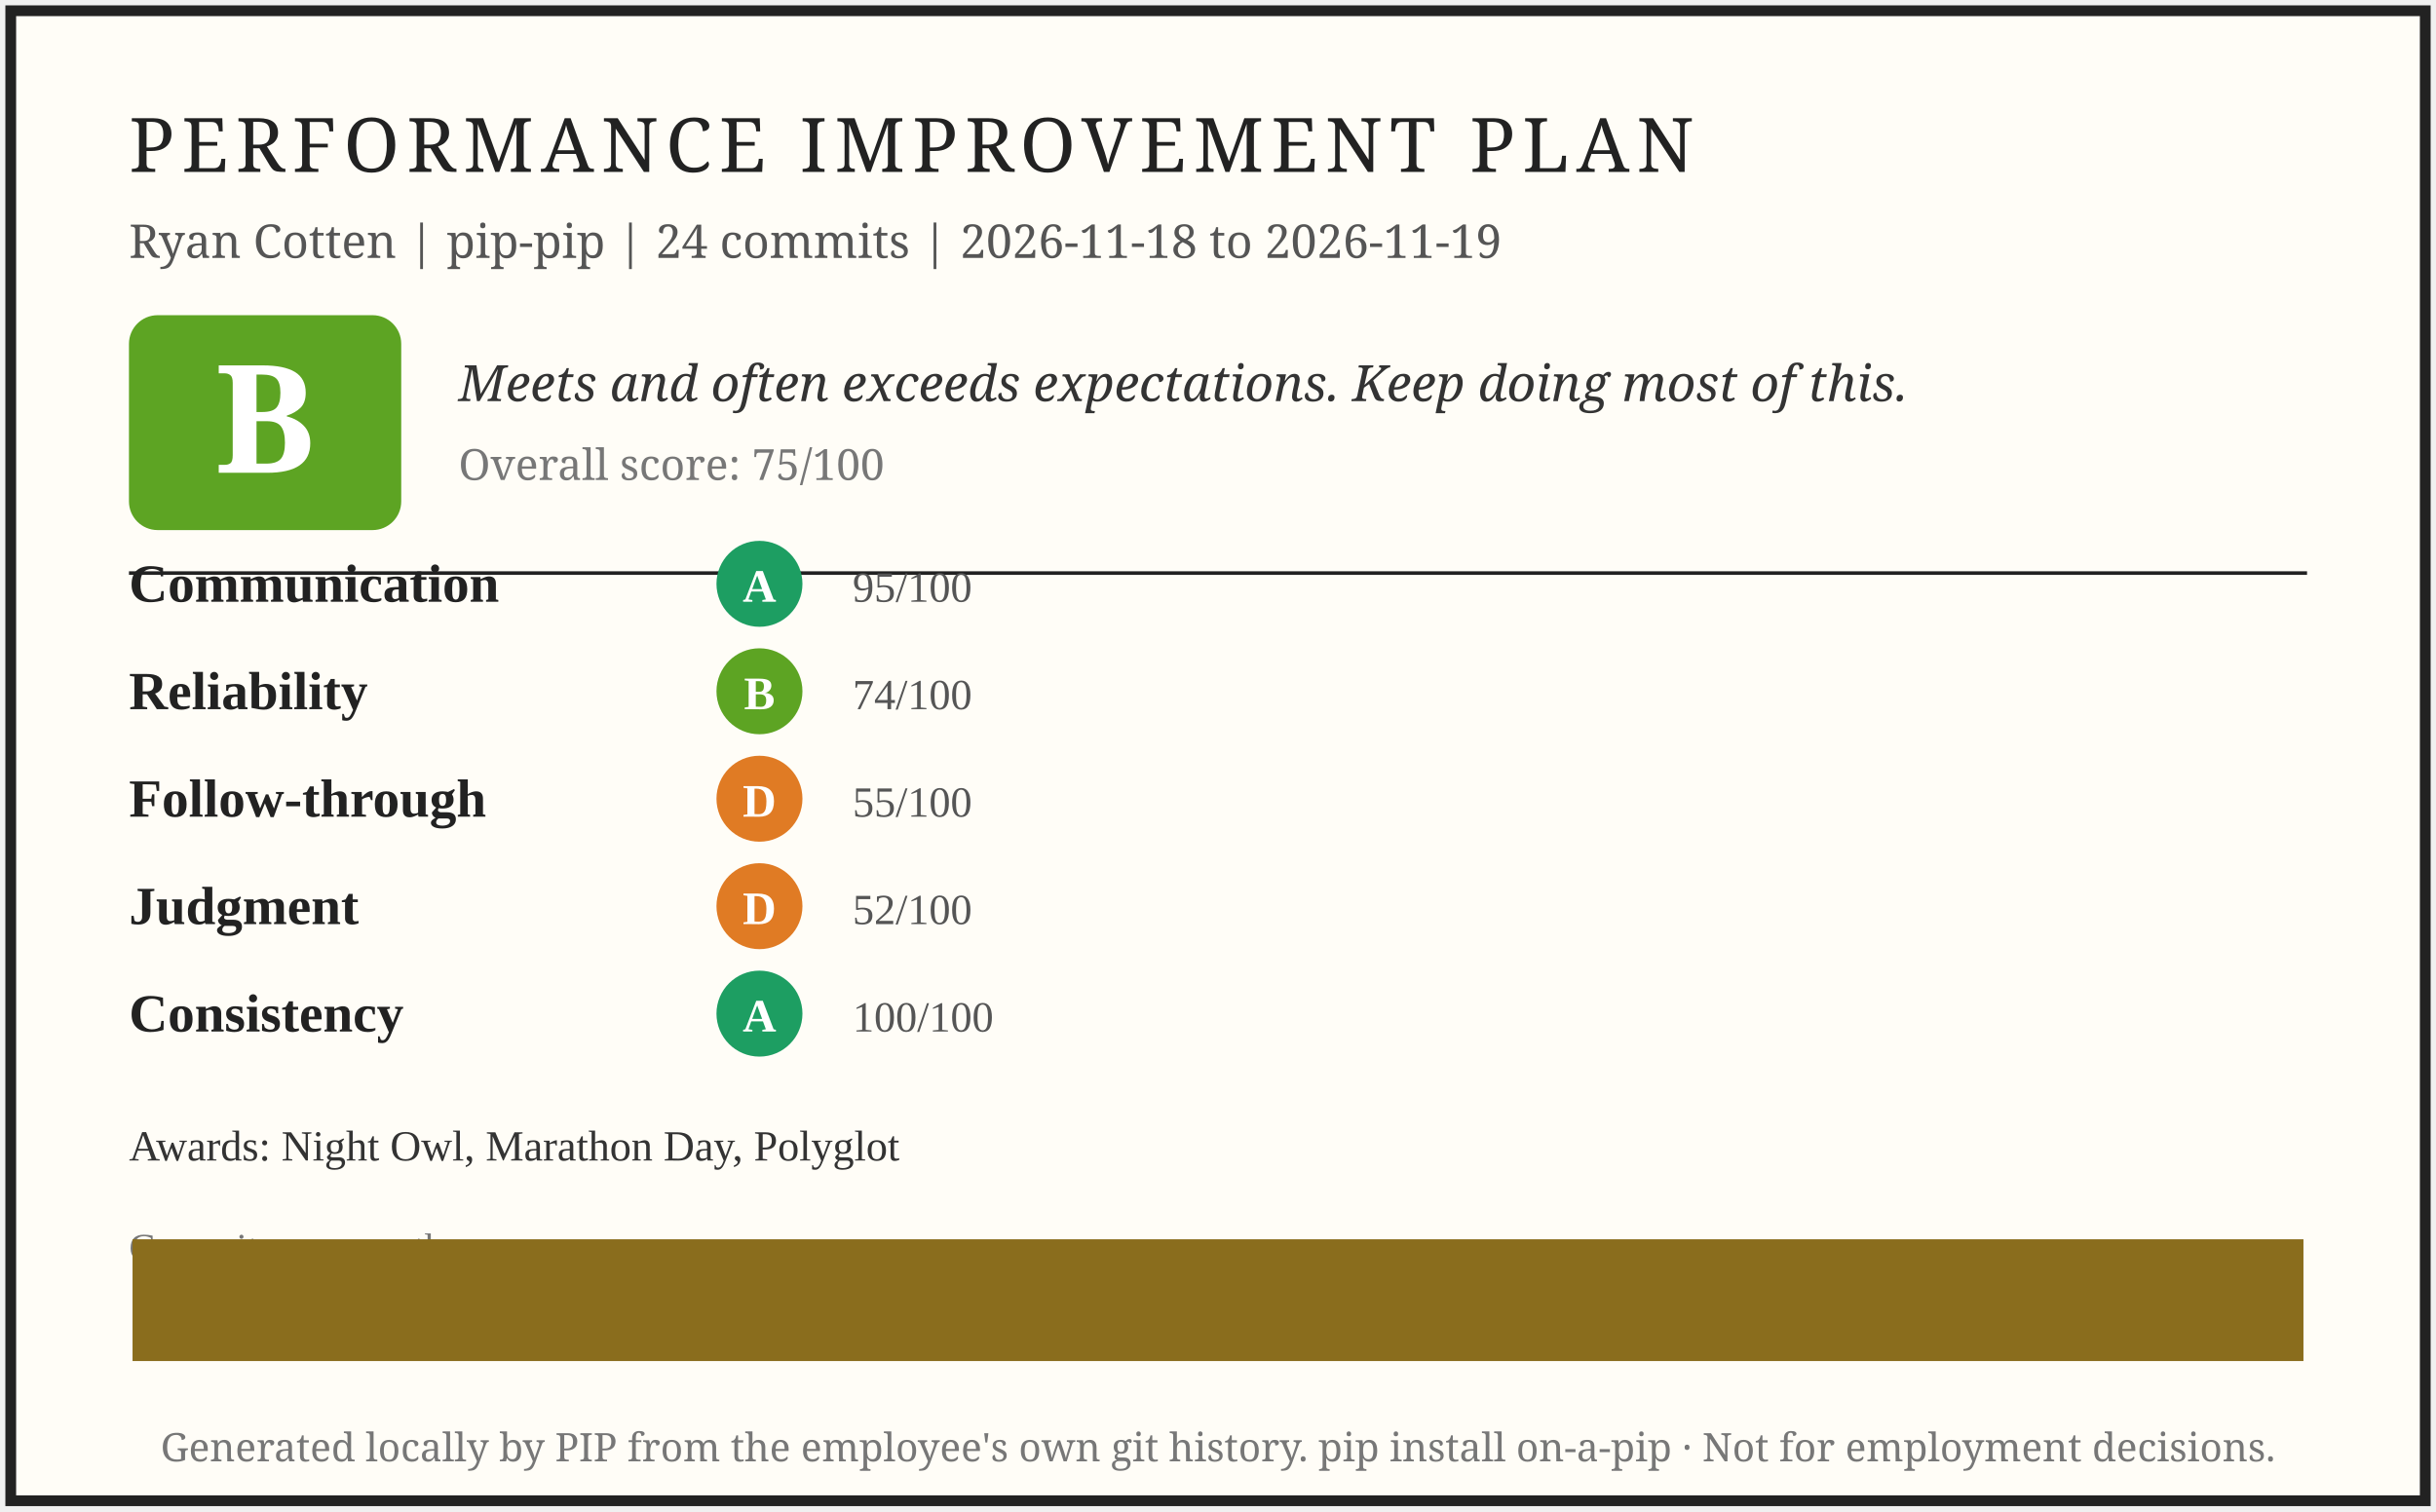
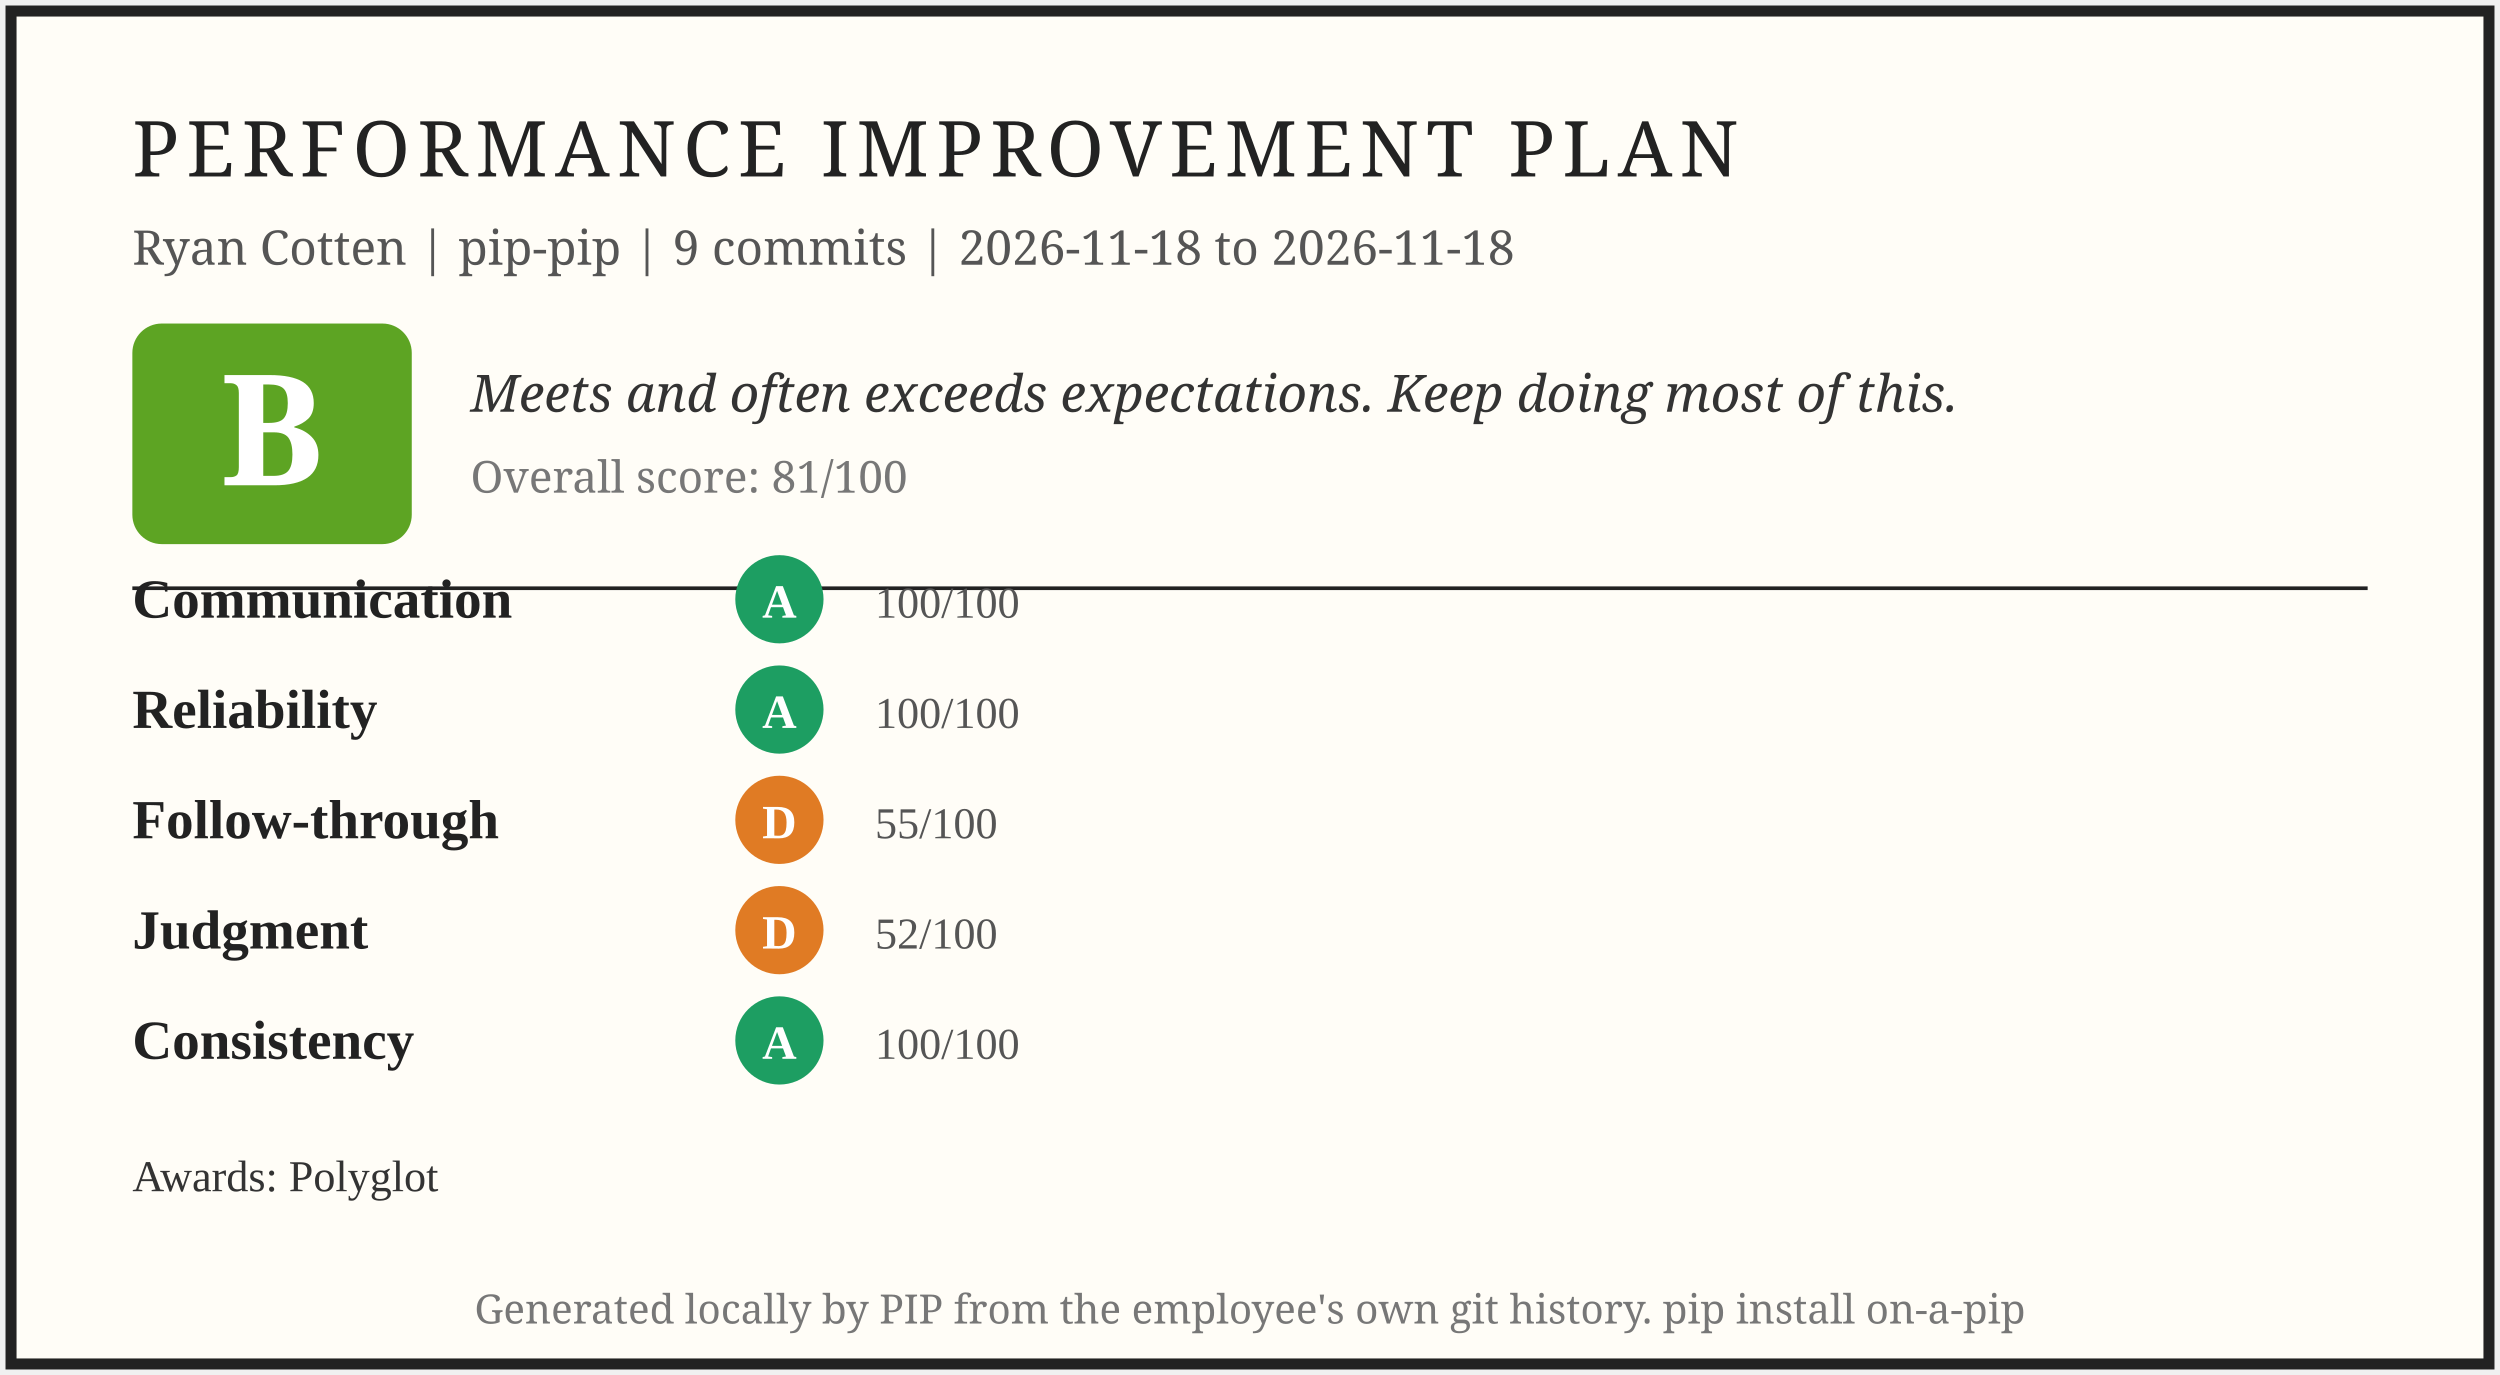
- <svg xmlns="http://www.w3.org/2000/svg" width="680" height="422" viewBox="0 0 680 422" role="img" aria-label="PIP report card for Ryan Cotten">
-   <rect x="3" y="3" width="674" height="416" fill="#fffdf7" stroke="#222" stroke-width="3" />
+ <svg xmlns="http://www.w3.org/2000/svg" width="680" height="374" viewBox="0 0 680 374" role="img" aria-label="PIP report card for Ryan Cotten">
+   <rect x="3" y="3" width="674" height="368" fill="#fffdf7" stroke="#222" stroke-width="3" />
  <text x="36" y="48" font-family="Georgia, serif" font-size="21" letter-spacing="2" fill="#222">PERFORMANCE IMPROVEMENT PLAN</text>
-   <text x="36" y="72" font-family="Georgia, serif" font-size="13" fill="#555">Ryan Cotten | pip-pip | 24 commits | 2026-11-18 to 2026-11-19</text>
+   <text x="36" y="72" font-family="Georgia, serif" font-size="13" fill="#555">Ryan Cotten | pip-pip | 9 commits | 2026-11-18 to 2026-11-18</text>
  <rect x="36" y="88" width="76" height="60" rx="8" fill="#5da423" />
  <text x="74" y="132" font-family="Georgia, serif" font-size="42" font-weight="bold" fill="#fff" text-anchor="middle">B</text>
  <text x="128" y="112" font-family="Georgia, serif" font-size="14" font-style="italic" fill="#333">Meets and often exceeds expectations. Keep doing most of this.</text>
-   <text x="128" y="134" font-family="Georgia, serif" font-size="12" fill="#777">Overall score: 75/100</text>
+   <text x="128" y="134" font-family="Georgia, serif" font-size="12" fill="#777">Overall score: 81/100</text>
  <line x1="36" y1="160" x2="644" y2="160" stroke="#222" stroke-width="1" />
  <text x="36" y="168" font-size="15" font-weight="bold" fill="#222">Communication</text>
  <circle cx="212" cy="163" r="12" fill="#1d9e62" />
  <text x="212" y="168" font-size="13" font-weight="bold" fill="#fff" text-anchor="middle">A</text>
-   <text x="238" y="168" font-size="12" fill="#555">95/100</text>
+   <text x="238" y="168" font-size="12" fill="#555">100/100</text>
  <text x="36" y="198" font-size="15" font-weight="bold" fill="#222">Reliability</text>
-   <circle cx="212" cy="193" r="12" fill="#5da423" />
-   <text x="212" y="198" font-size="13" font-weight="bold" fill="#fff" text-anchor="middle">B</text>
-   <text x="238" y="198" font-size="12" fill="#555">74/100</text>
+   <circle cx="212" cy="193" r="12" fill="#1d9e62" />
+   <text x="212" y="198" font-size="13" font-weight="bold" fill="#fff" text-anchor="middle">A</text>
+   <text x="238" y="198" font-size="12" fill="#555">100/100</text>
  <text x="36" y="228" font-size="15" font-weight="bold" fill="#222">Follow-through</text>
  <circle cx="212" cy="223" r="12" fill="#e07b24" />
  <text x="212" y="228" font-size="13" font-weight="bold" fill="#fff" text-anchor="middle">D</text>
  <text x="238" y="228" font-size="12" fill="#555">55/100</text>
  <text x="36" y="258" font-size="15" font-weight="bold" fill="#222">Judgment</text>
  <circle cx="212" cy="253" r="12" fill="#e07b24" />
  <text x="212" y="258" font-size="13" font-weight="bold" fill="#fff" text-anchor="middle">D</text>
  <text x="238" y="258" font-size="12" fill="#555">52/100</text>
  <text x="36" y="288" font-size="15" font-weight="bold" fill="#222">Consistency</text>
  <circle cx="212" cy="283" r="12" fill="#1d9e62" />
  <text x="212" y="288" font-size="13" font-weight="bold" fill="#fff" text-anchor="middle">A</text>
  <text x="238" y="288" font-size="12" fill="#555">100/100</text>
-   <text x="36" y="324" font-size="12" fill="#333">Awards: Night Owl, Marathon Day, Polyglot</text>
-   <text x="36" y="352" font-size="11" fill="#777">Commits per month</text>
-   <rect x="37.0" y="346.0" width="606.0" height="34.0" fill="#8a6d1d" />
-   <text x="340" y="408" font-family="Georgia, serif" font-size="11" fill="#777" text-anchor="middle">Generated locally by PIP from the employee's own git history. pip install on-a-pip · Not for employment decisions.</text>
+   <text x="36" y="324" font-size="12" fill="#333">Awards: Polyglot</text>
+   <text x="340" y="360" font-family="Georgia, serif" font-size="11" fill="#777" text-anchor="middle">Generated locally by PIP from the employee's own git history. pip install on-a-pip</text>
</svg>
